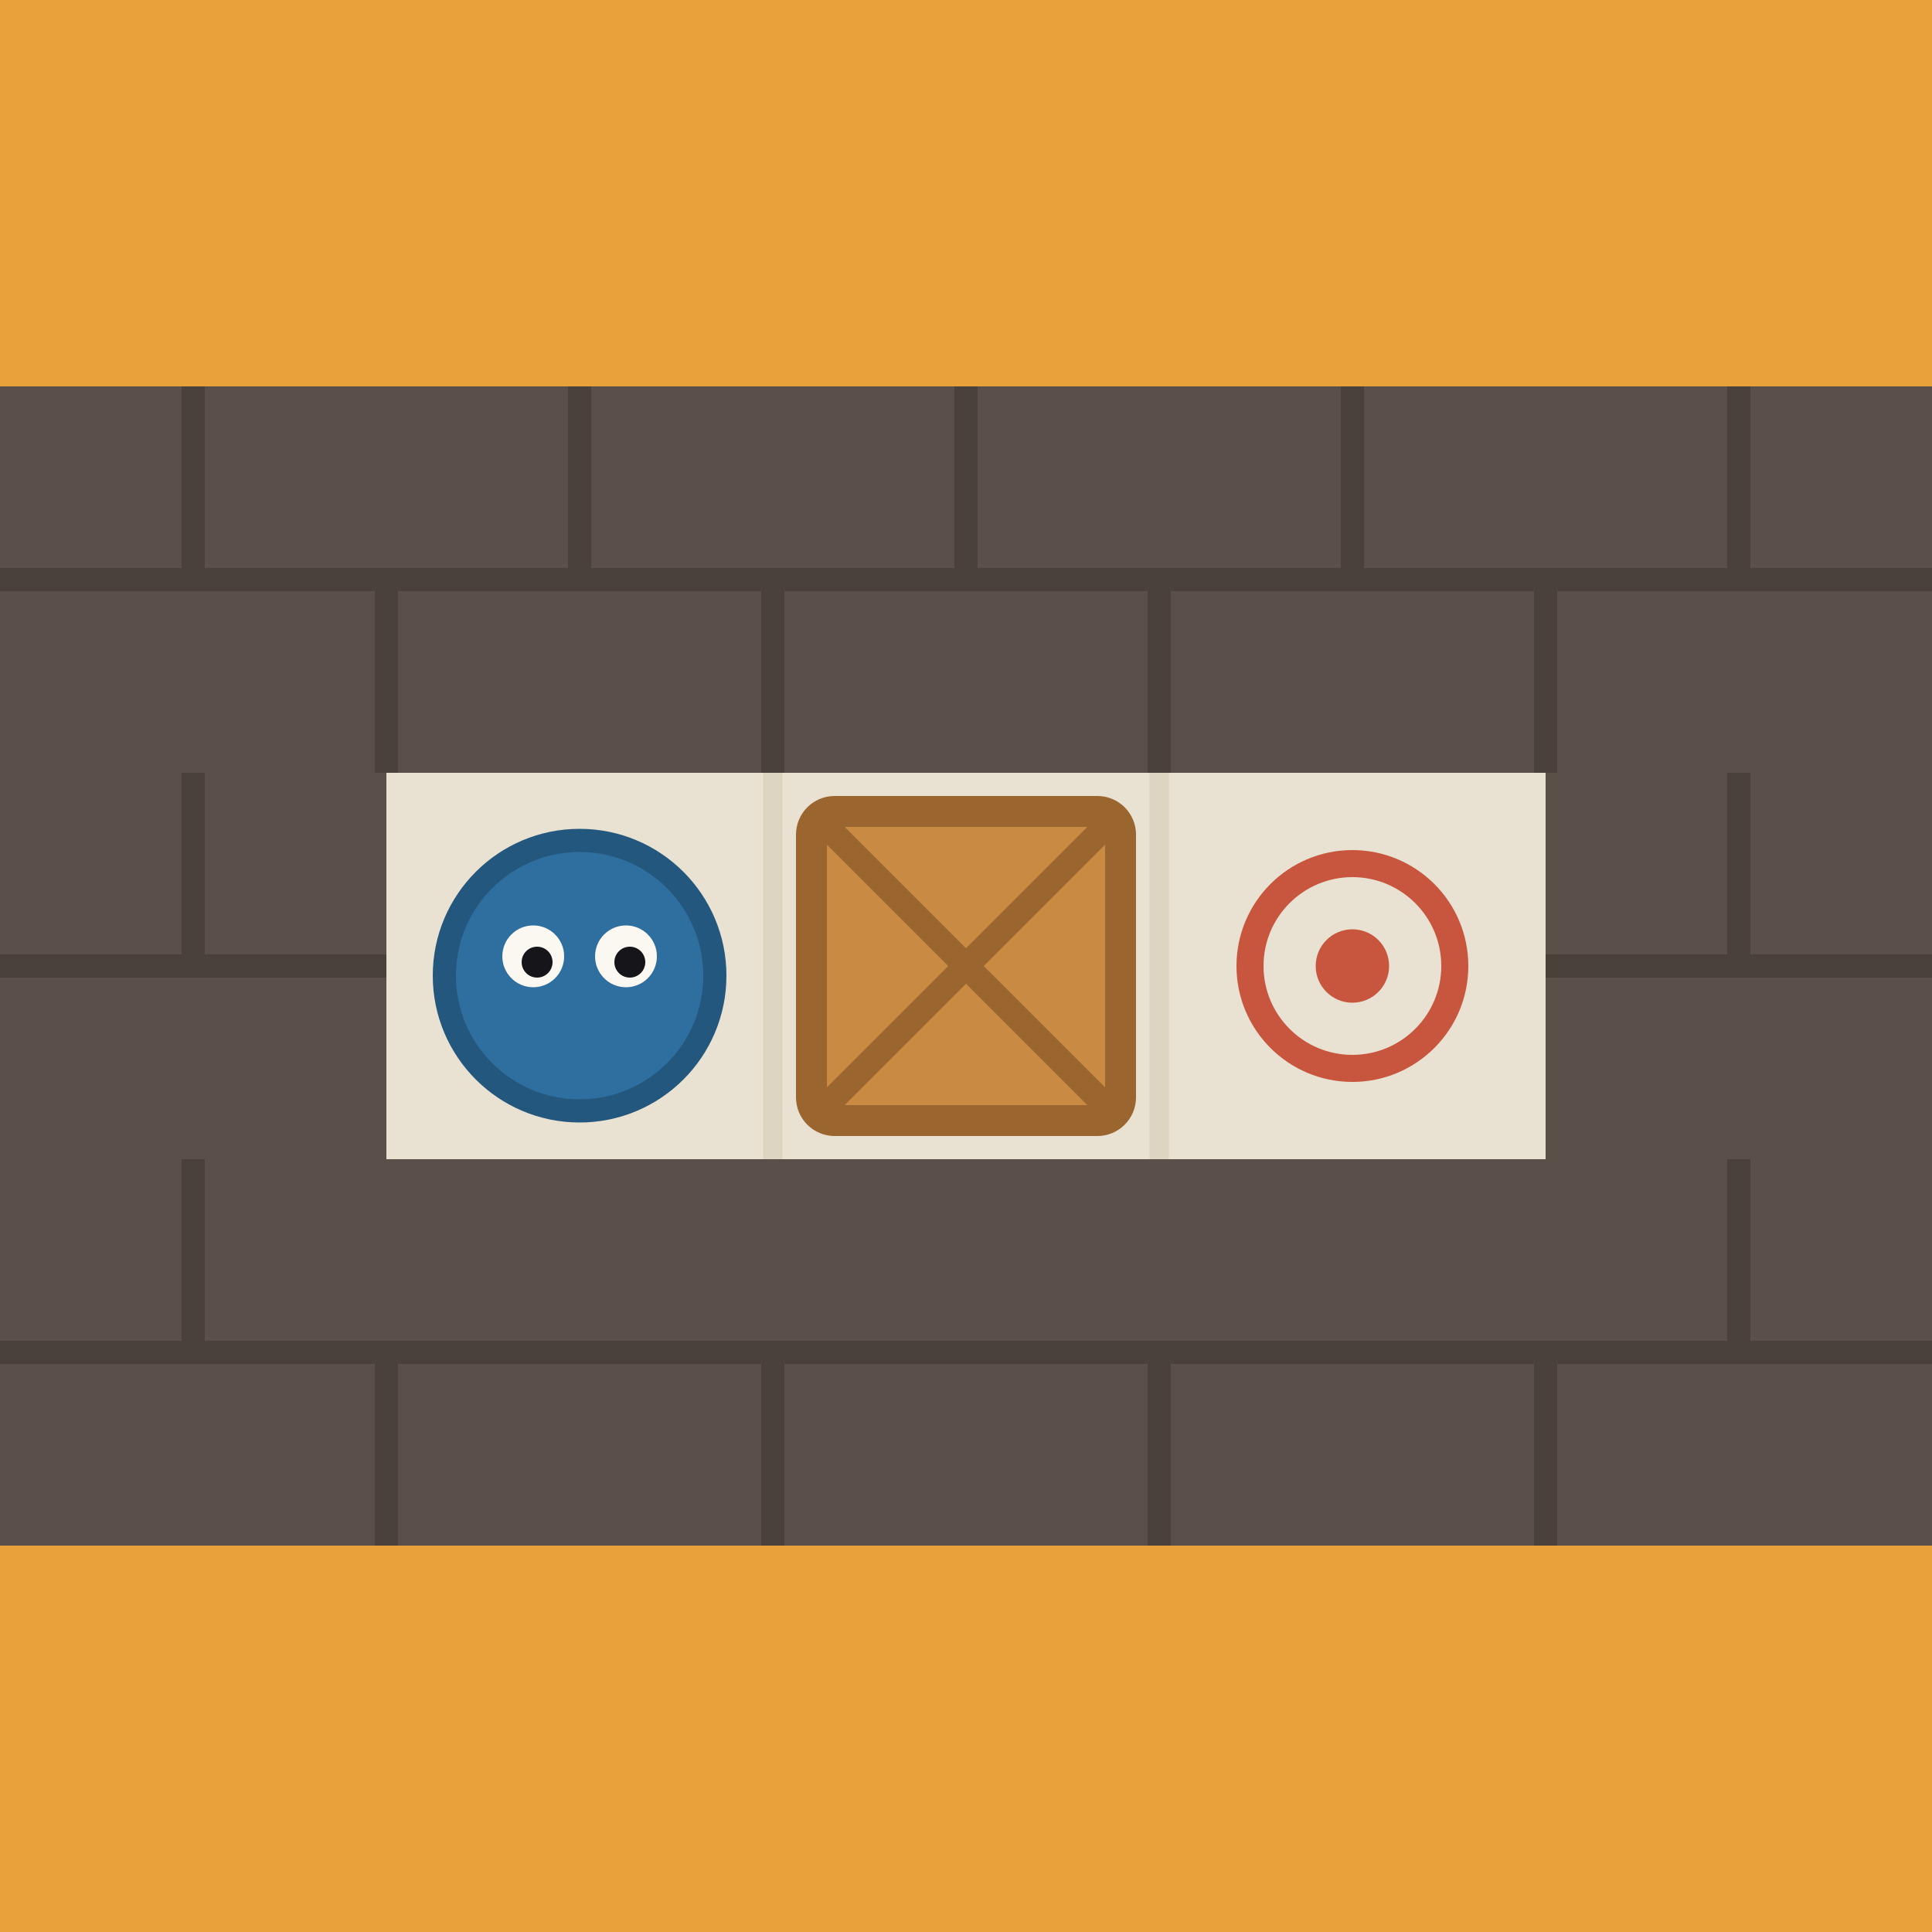
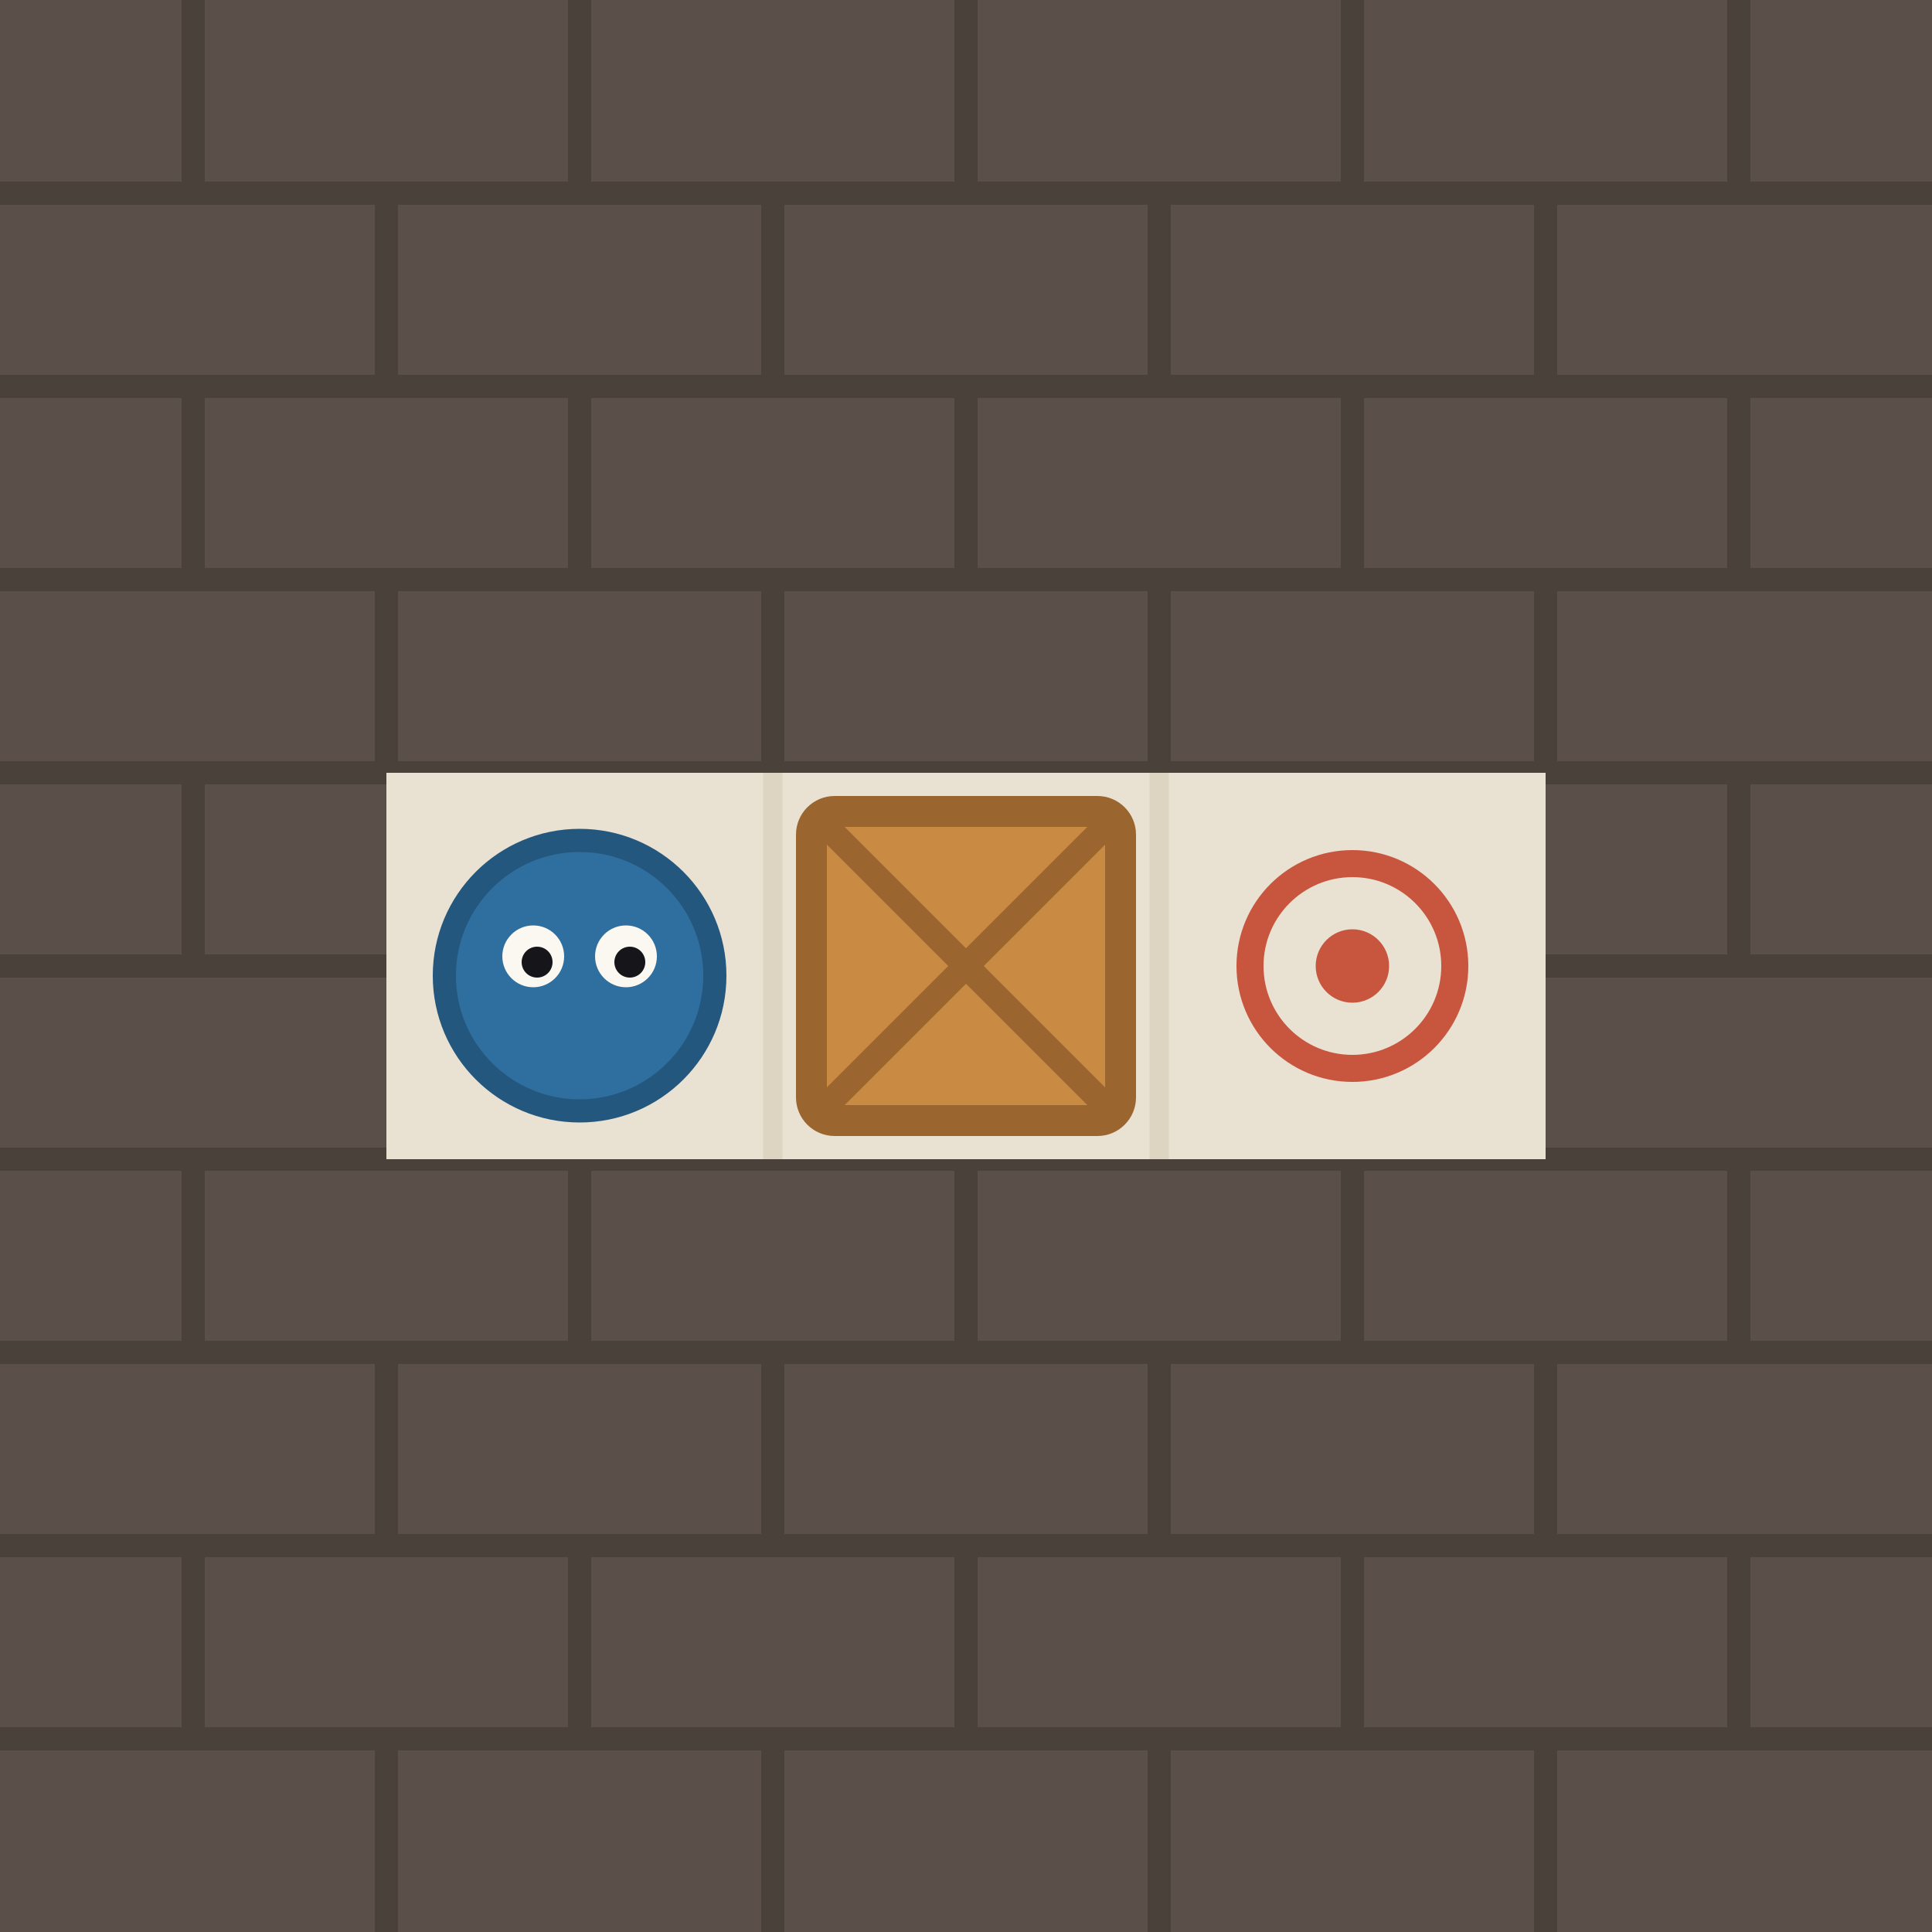
<svg xmlns="http://www.w3.org/2000/svg" viewBox="0 0 100 100">
-   <rect width="100" height="100" fill="#e9a23b" />
-   <rect x="0" y="20" width="100" height="60" fill="#5b5049" />
+   <rect width="100" height="100" fill="#5b5049" />
  <g stroke="#4a413b" stroke-width="1.2">
+     <line x1="0" y1="10" x2="100" y2="10" />
+     <line x1="0" y1="20" x2="100" y2="20" />
    <line x1="0" y1="30" x2="100" y2="30" />
+     <line x1="0" y1="40" x2="100" y2="40" />
+     <line x1="0" y1="50" x2="100" y2="50" />
+     <line x1="0" y1="60" x2="100" y2="60" />
    <line x1="0" y1="70" x2="100" y2="70" />
-     <line x1="0" y1="50" x2="20" y2="50" />
-     <line x1="80" y1="50" x2="100" y2="50" />
+     <line x1="0" y1="80" x2="100" y2="80" />
+     <line x1="0" y1="90" x2="100" y2="90" />
+     <line x1="10" y1="0" x2="10" y2="10" />
+     <line x1="30" y1="0" x2="30" y2="10" />
+     <line x1="50" y1="0" x2="50" y2="10" />
+     <line x1="70" y1="0" x2="70" y2="10" />
+     <line x1="90" y1="0" x2="90" y2="10" />
+     <line x1="20" y1="10" x2="20" y2="20" />
+     <line x1="40" y1="10" x2="40" y2="20" />
+     <line x1="60" y1="10" x2="60" y2="20" />
+     <line x1="80" y1="10" x2="80" y2="20" />
    <line x1="10" y1="20" x2="10" y2="30" />
    <line x1="30" y1="20" x2="30" y2="30" />
    <line x1="50" y1="20" x2="50" y2="30" />
    <line x1="70" y1="20" x2="70" y2="30" />
    <line x1="90" y1="20" x2="90" y2="30" />
    <line x1="20" y1="30" x2="20" y2="40" />
    <line x1="40" y1="30" x2="40" y2="40" />
    <line x1="60" y1="30" x2="60" y2="40" />
    <line x1="80" y1="30" x2="80" y2="40" />
    <line x1="10" y1="40" x2="10" y2="50" />
    <line x1="90" y1="40" x2="90" y2="50" />
    <line x1="10" y1="60" x2="10" y2="70" />
+     <line x1="30" y1="60" x2="30" y2="70" />
+     <line x1="50" y1="60" x2="50" y2="70" />
+     <line x1="70" y1="60" x2="70" y2="70" />
    <line x1="90" y1="60" x2="90" y2="70" />
    <line x1="20" y1="70" x2="20" y2="80" />
    <line x1="40" y1="70" x2="40" y2="80" />
    <line x1="60" y1="70" x2="60" y2="80" />
    <line x1="80" y1="70" x2="80" y2="80" />
+     <line x1="10" y1="80" x2="10" y2="90" />
+     <line x1="30" y1="80" x2="30" y2="90" />
+     <line x1="50" y1="80" x2="50" y2="90" />
+     <line x1="70" y1="80" x2="70" y2="90" />
+     <line x1="90" y1="80" x2="90" y2="90" />
+     <line x1="20" y1="90" x2="20" y2="100" />
+     <line x1="40" y1="90" x2="40" y2="100" />
+     <line x1="60" y1="90" x2="60" y2="100" />
+     <line x1="80" y1="90" x2="80" y2="100" />
  </g>
  <rect x="20" y="40" width="60" height="20" fill="#e9e2d3" />
  <g stroke="#ddd4c2" stroke-width="1">
    <line x1="40" y1="40" x2="40" y2="60" />
    <line x1="60" y1="40" x2="60" y2="60" />
  </g>
  <circle cx="30" cy="50.5" r="7" fill="#2f6f9f" stroke="#24577d" stroke-width="1.2" />
  <circle cx="27.6" cy="49.5" r="1.6" fill="#fbf8f1" />
  <circle cx="32.4" cy="49.5" r="1.6" fill="#fbf8f1" />
  <circle cx="27.8" cy="49.8" r="0.8" fill="#16161a" />
  <circle cx="32.6" cy="49.8" r="0.8" fill="#16161a" />
  <defs>
    <clipPath id="crate">
      <rect x="42" y="42" width="16" height="16" rx="1.2" />
    </clipPath>
  </defs>
  <rect x="42" y="42" width="16" height="16" rx="1.2" fill="#c98a43" />
  <path d="M42 42 L58 58 M58 42 L42 58" stroke="#9b6530" stroke-width="1.3" clip-path="url(#crate)" />
  <rect x="42" y="42" width="16" height="16" rx="1.2" fill="none" stroke="#9b6530" stroke-width="1.6" />
  <circle cx="70" cy="50" r="5.3" fill="none" stroke="#c8553d" stroke-width="1.4" />
  <circle cx="70" cy="50" r="1.9" fill="#c8553d" />
</svg>
